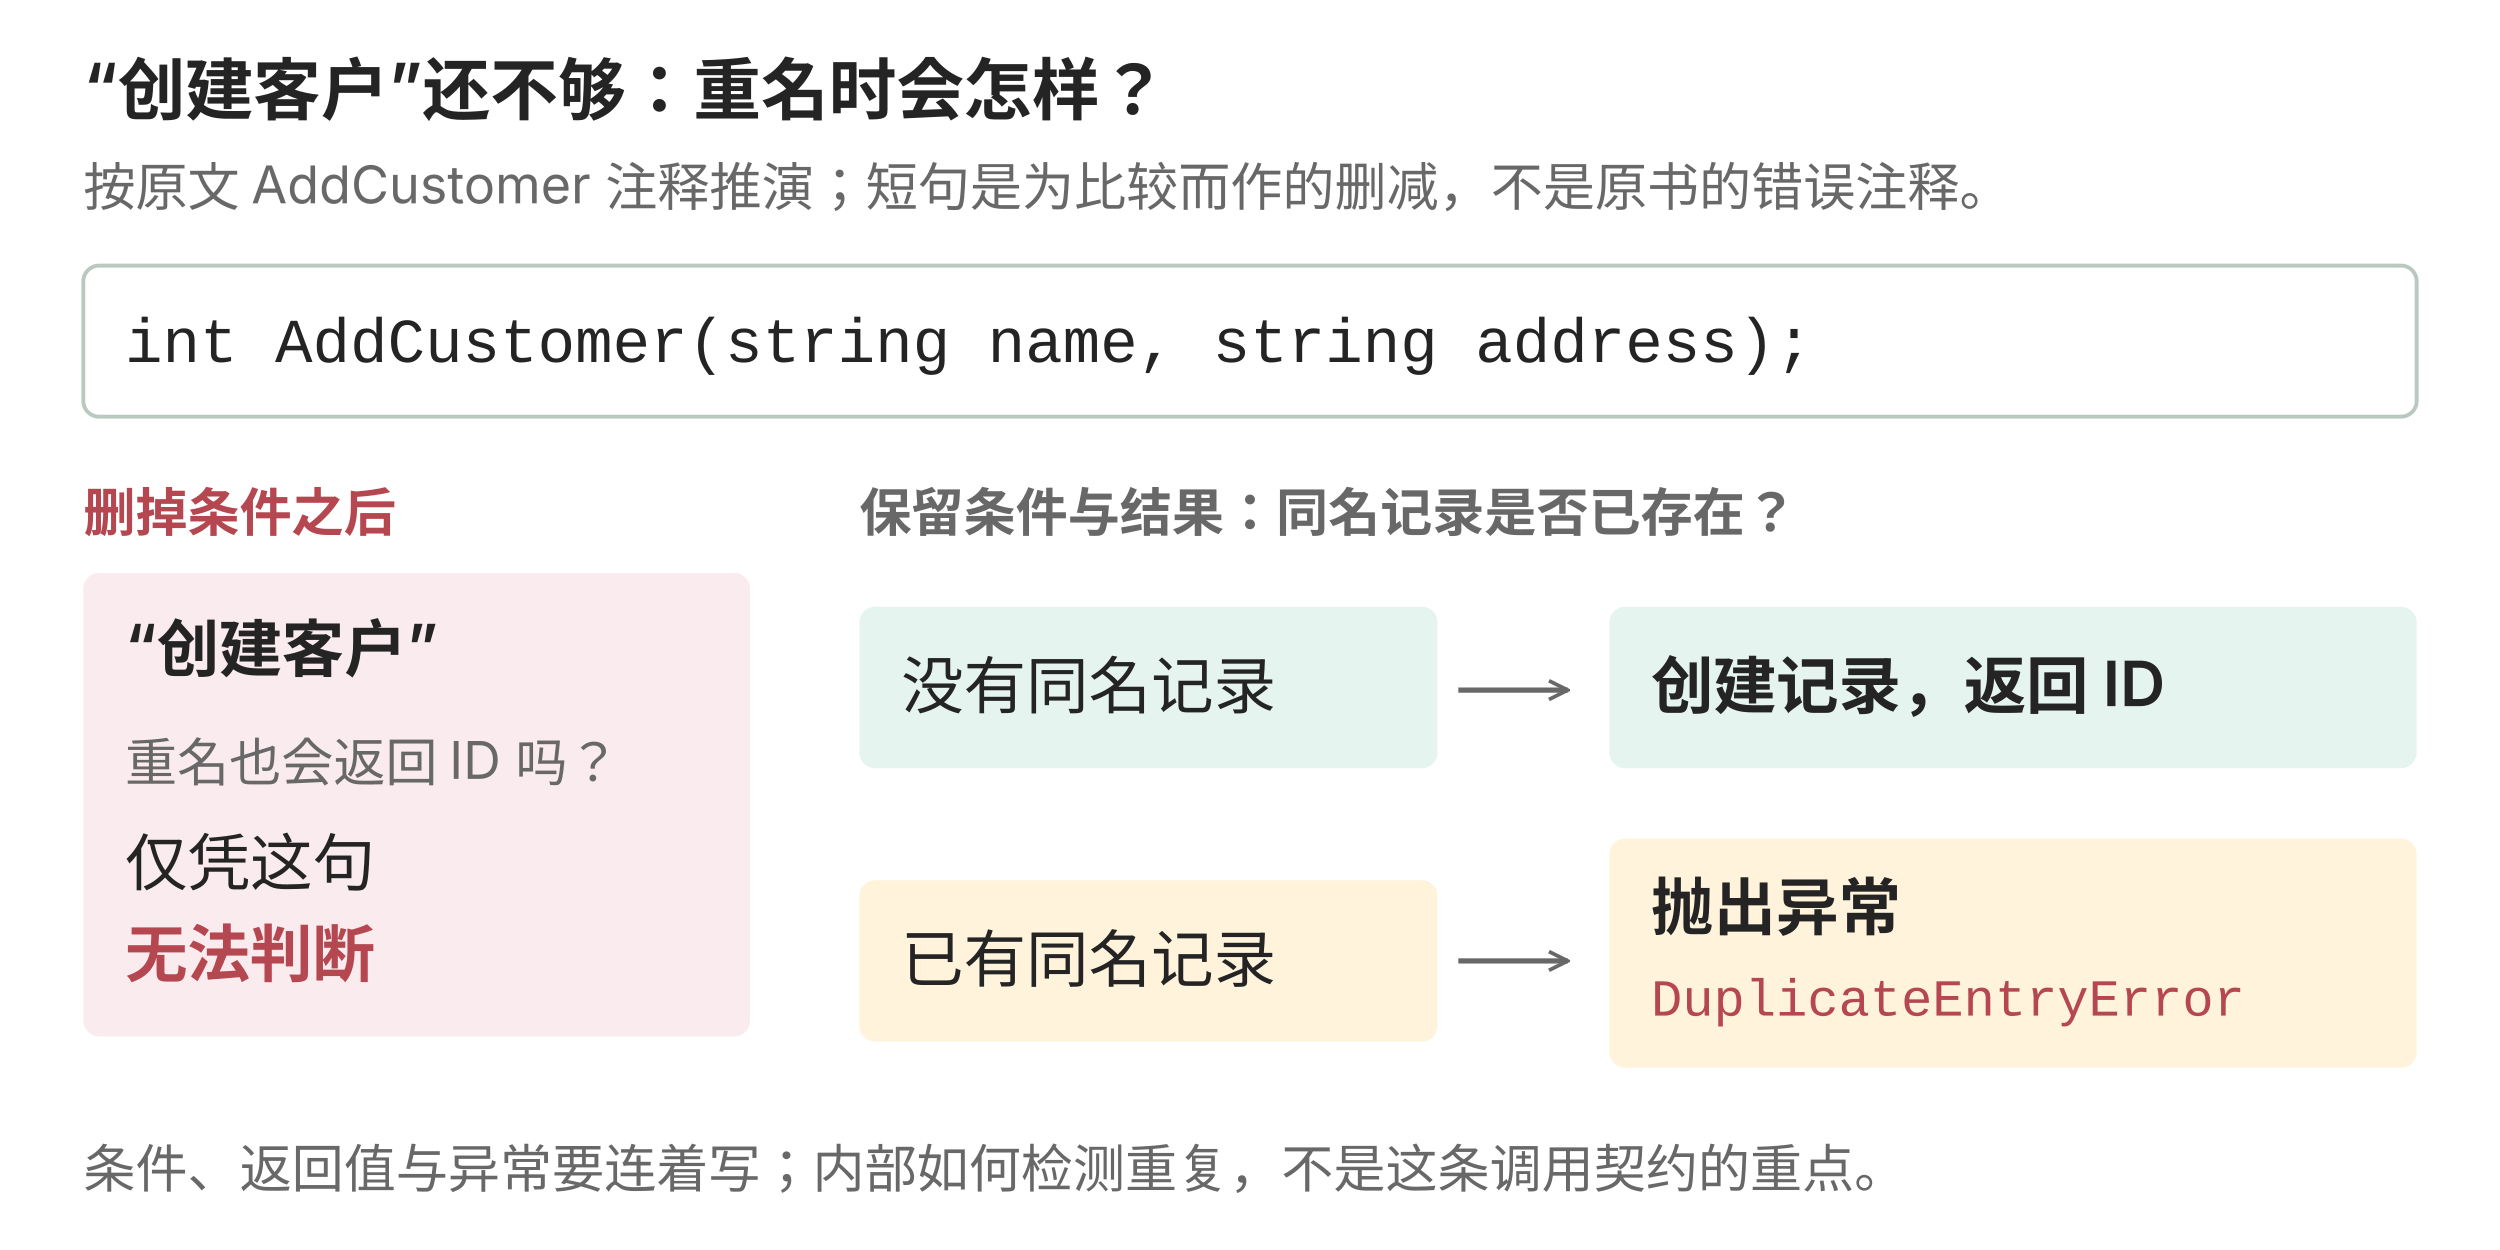
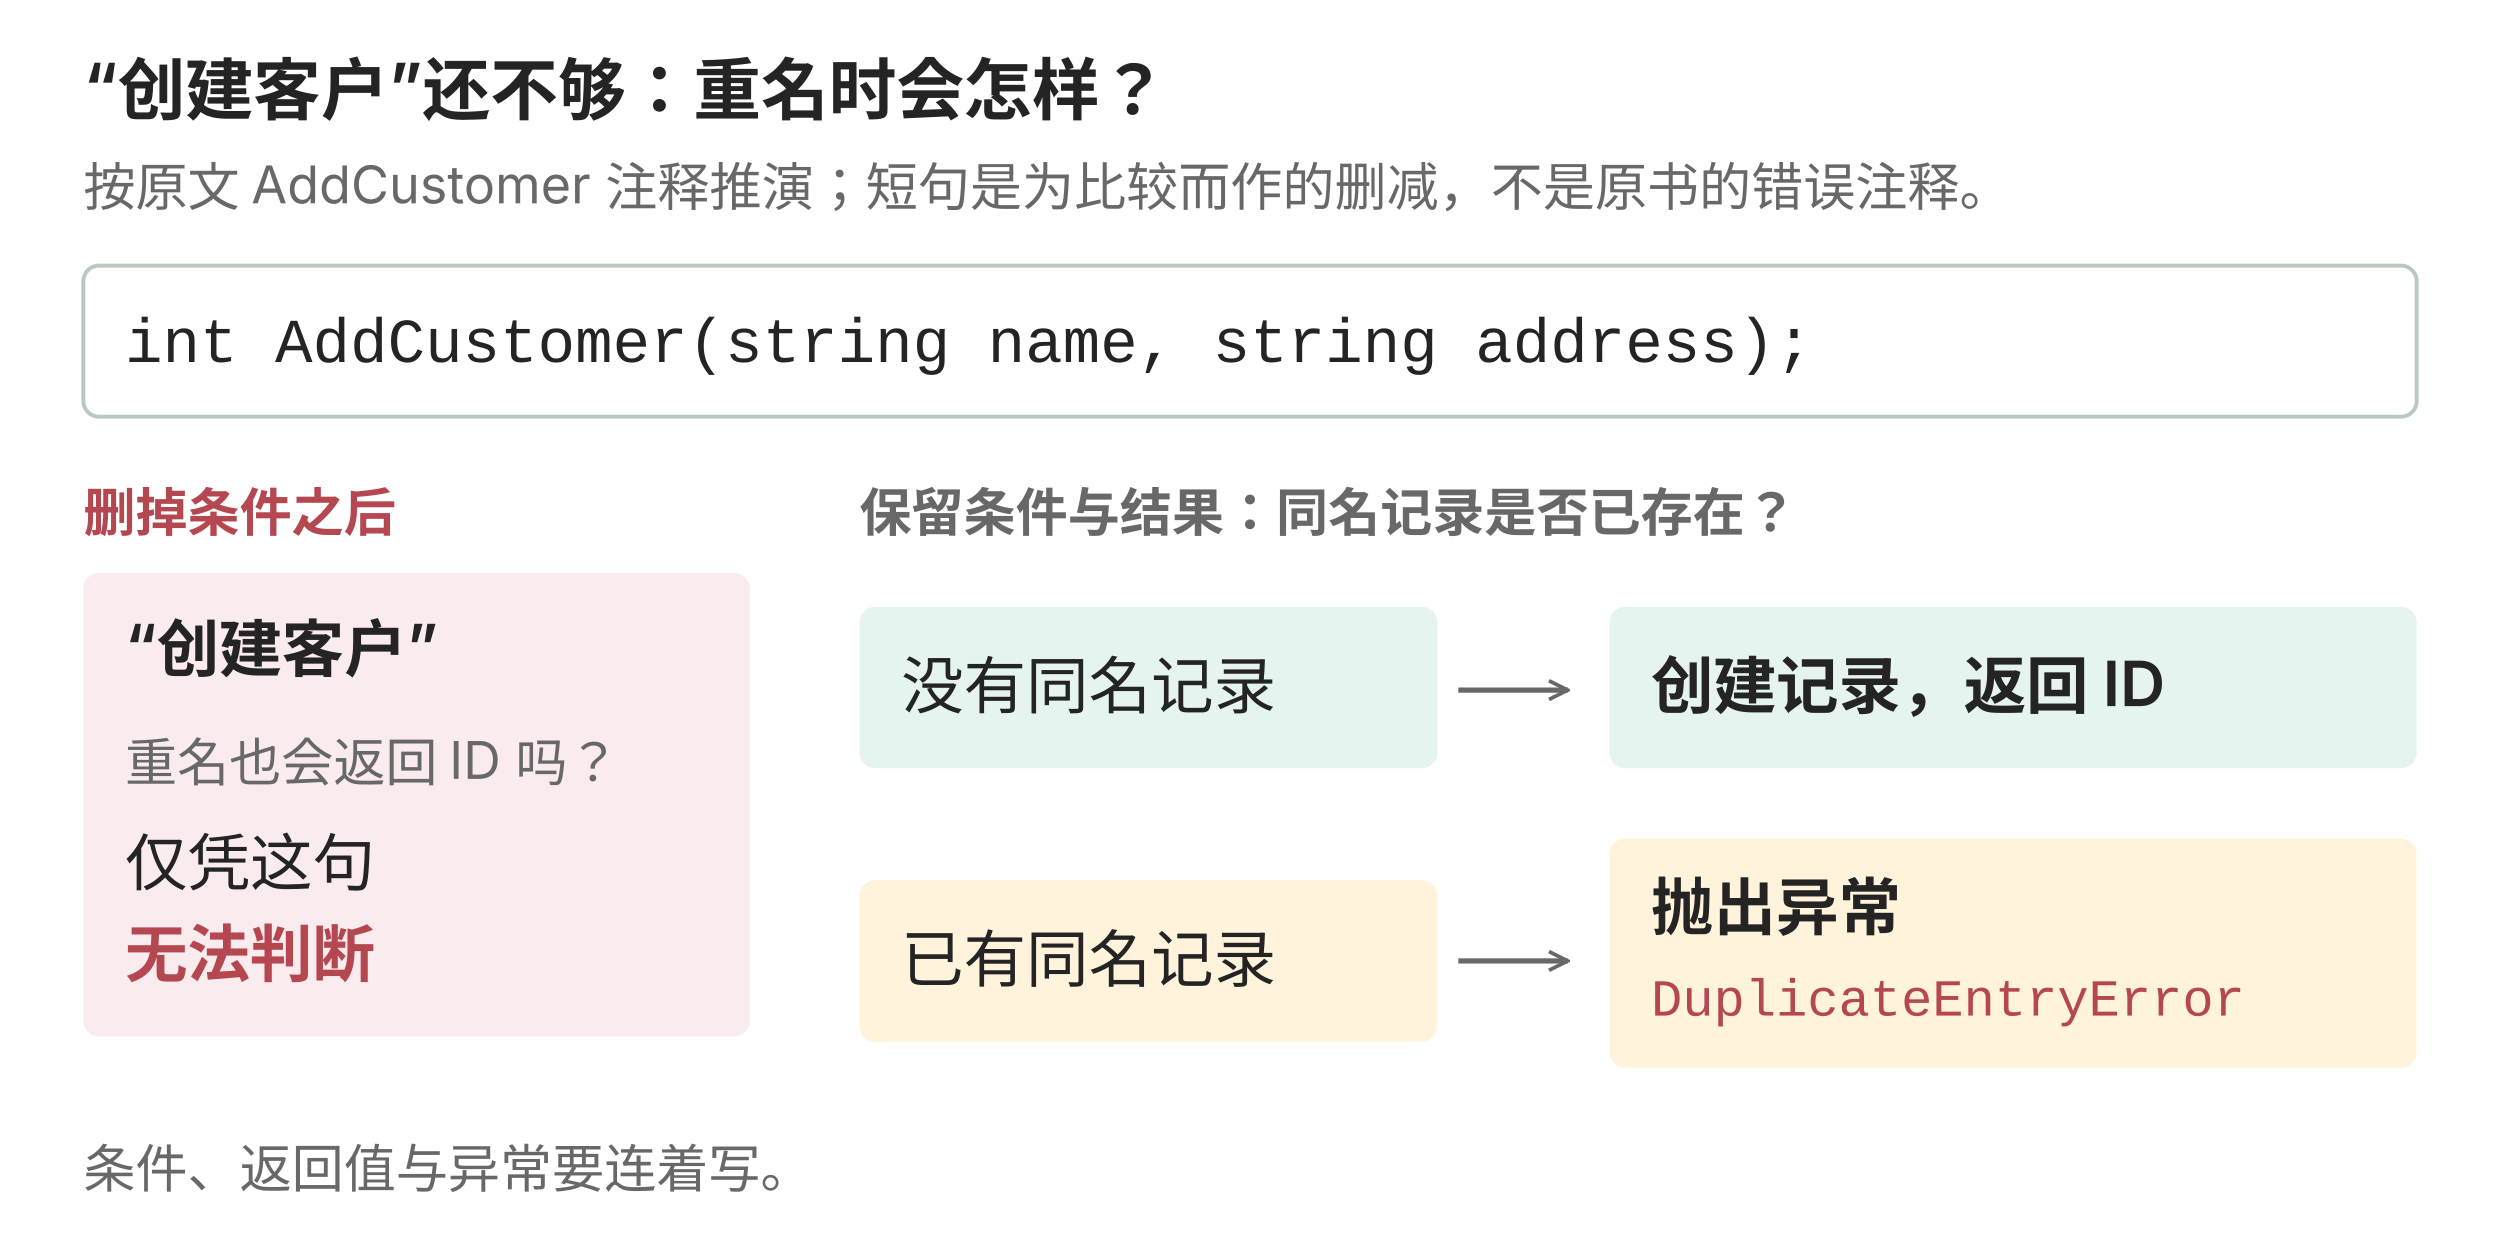
<svg xmlns="http://www.w3.org/2000/svg" id="ch10-02-diagram" class="chapter-svg cg-ch10-02" role="img" aria-labelledby="ch10-02-title ch10-02-desc" viewBox="0 0 960 480" width="960" height="480">
  <style>
.cg-ch10-02#ch10-02-diagram text{font-family:-apple-system,BlinkMacSystemFont,"Segoe UI","PingFang SC","Microsoft YaHei",sans-serif;font-size:24px;font-weight:400;letter-spacing:0;fill:var(--diagram-ink,#242424)}
.cg-ch10-02#ch10-02-diagram .small{font-size:20px;fill:var(--diagram-muted,#686868)}
.cg-ch10-02#ch10-02-diagram .heading{font-size:26px;font-weight:600}
.cg-ch10-02#ch10-02-diagram .strong{font-weight:600}
.cg-ch10-02#ch10-02-diagram .code{font-family:"SFMono-Regular",Consolas,"Liberation Mono",monospace}
.cg-ch10-02#ch10-02-diagram .good{fill:var(--diagram-primary,#087f6d)}
.cg-ch10-02#ch10-02-diagram .bad{fill:var(--diagram-danger,#b54750)}
.cg-ch10-02#ch10-02-diagram .system{fill:var(--diagram-secondary,#2f6eac)}
</style>
  <defs>
    <marker id="ch10-02-arrow" viewBox="0 0 10 10" refX="9" refY="5" markerWidth="9" markerHeight="9" orient="auto" markerUnits="userSpaceOnUse">
      <path d="M1 1L9 5L1 9" fill="none" stroke="var(--diagram-muted,#686868)" stroke-width="1.6" />
    </marker>
  </defs>
  <rect width="960" height="480" fill="var(--diagram-bg,#fff)" />
  <text x="32" y="43" class="heading" text-anchor="start">“创建客户”还不够：重名时会怎样？</text>
  <text x="32" y="79" class="small" text-anchor="start">按原文 AddCustomer 注释推演；短句是为比较而作的删减，不是原书的错误注释。</text>
  <rect x="32" y="102" width="896" height="58" rx="6" fill="var(--diagram-bg,#fff)" stroke="var(--diagram-line,#b9c9c0)" stroke-width="1.5" />
  <text x="48" y="139" class="code" text-anchor="start" data-bounds="48 108 864 46">int AddCustomer(string name, string address);</text>
  <text x="32" y="204" class="small strong bad" text-anchor="start">删掉条件之后</text>
  <rect x="32" y="220" width="256" height="178" rx="6" fill="var(--diagram-danger-soft,#faecee)" />
  <text x="48" y="257" class="strong" text-anchor="start" data-bounds="48 230 224 158">“创建客户”</text>
  <text x="48" y="300" class="small" text-anchor="start" data-bounds="48 230 224 158">重名也会返回 ID 吗？</text>
  <text x="48" y="340" class="" text-anchor="start" data-bounds="48 230 224 158">仅凭这句</text>
  <text x="48" y="375" class="strong bad" text-anchor="start" data-bounds="48 230 224 158">无法判断</text>
  <text x="330" y="204" class="small strong" text-anchor="start">保留条件与结果：同名记录是否已存在？</text>
  <rect x="330" y="233" width="222" height="62" rx="6" fill="var(--diagram-primary-soft,#e5f4ee)" />
  <text x="346" y="272" class="" text-anchor="start" data-bounds="346 239 190 50">没有同名记录</text>
  <path d="M560 265H602" fill="none" stroke="var(--diagram-muted,#686868)" stroke-width="2" marker-end="url(#ch10-02-arrow)" data-connector="true" />
  <rect x="618" y="233" width="310" height="62" rx="6" fill="var(--diagram-primary-soft,#e5f4ee)" />
  <text x="634" y="272" class="strong" text-anchor="start" data-bounds="634 239 278 50">创建记录，返回 ID</text>
  <rect x="330" y="338" width="222" height="62" rx="6" fill="var(--diagram-warm-soft,#fff3dc)" />
  <text x="346" y="377" class="" text-anchor="start" data-bounds="346 344 190 50">已有同名记录</text>
  <path d="M560 369H602" fill="none" stroke="var(--diagram-muted,#686868)" stroke-width="2" marker-end="url(#ch10-02-arrow)" data-connector="true" />
  <rect x="618" y="322" width="310" height="88" rx="6" fill="var(--diagram-warm-soft,#fff3dc)" />
  <text x="634" y="357" class="strong" text-anchor="start" data-bounds="634 330 278 72">抛出异常</text>
  <text x="634" y="390" class="code small bad" text-anchor="start" data-bounds="634 330 278 72">DuplicateEntryError</text>
-   <text x="32" y="456" class="small" text-anchor="start">条件、返回值与异常要连着写；内部如何检测重复，不是这条调用契约的重点。</text>
+   <text x="32" y="456" class="small" text-anchor="start">条件、返回值与异常要连着写。</text>
</svg>
